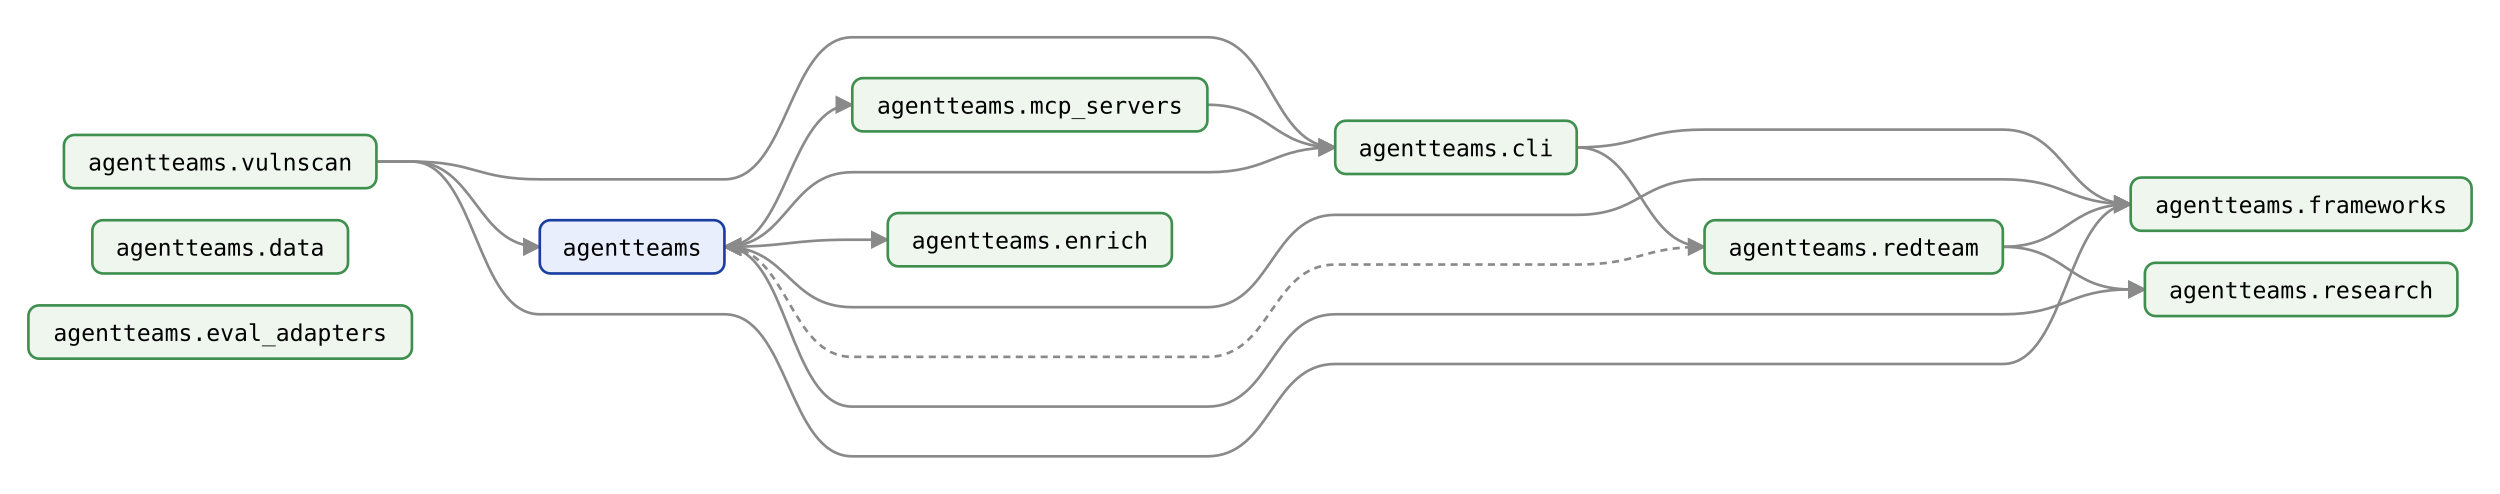
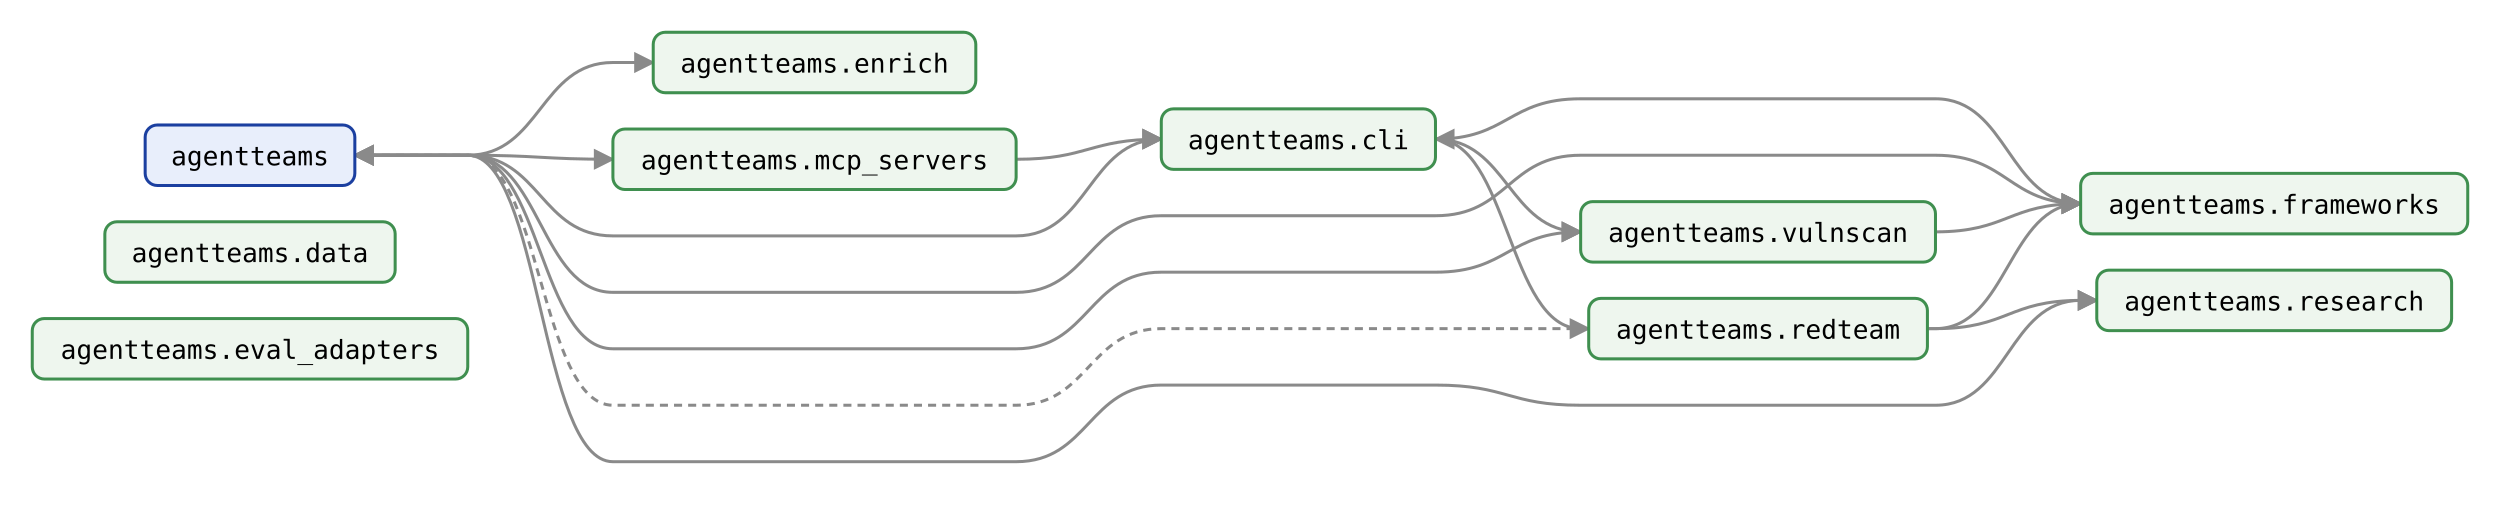
- <svg xmlns="http://www.w3.org/2000/svg" viewBox="0 0 1408 278" width="1408" height="278" font-family="monospace">
+ <svg xmlns="http://www.w3.org/2000/svg" viewBox="0 0 1240 250" width="1240" height="250" font-family="monospace">
  <defs>
    <marker id="arrow" viewBox="0 0 10 10" refX="9" refY="5" markerWidth="7" markerHeight="7" orient="auto-start-reverse">
      <polygon points="0,0 10,5 0,10" fill="#8a8a8a" />
    </marker>
  </defs>
-   <path d="M408,139 C444,139 444,97 480,97 L680,97 C716,97 716,83 752,83" fill="none" stroke="#8a8a8a" stroke-width="1.5" marker-start="url(#arrow)" marker-end="url(#arrow)" />
-   <path d="M408,139 C444,139 444,135 480,135 L500,135" fill="none" stroke="#8a8a8a" stroke-width="1.5" marker-start="url(#arrow)" marker-end="url(#arrow)" />
-   <path d="M408,139 C444,139 444,173 480,173 L680,173 C716,173 716,121 752,121 L888,121 C924,121 924,101 960,101 L1128,101 C1164,101 1164,115 1200,115" fill="none" stroke="#8a8a8a" stroke-width="1.5" marker-start="url(#arrow)" marker-end="url(#arrow)" />
-   <path d="M408,139 C444,139 444,59 480,59" fill="none" stroke="#8a8a8a" stroke-width="1.5" marker-start="url(#arrow)" marker-end="url(#arrow)" />
-   <path d="M408,139 C444,139 444,229 480,229 L680,229 C716,229 716,177 752,177 L888,177 L960,177 L1128,177 C1164,177 1164,163 1200,163 L1208,163" fill="none" stroke="#8a8a8a" stroke-width="1.5" marker-end="url(#arrow)" />
-   <path d="M888,83 C924,83 924,73 960,73 L1128,73 C1164,73 1164,115 1200,115" fill="none" stroke="#8a8a8a" stroke-width="1.5" marker-end="url(#arrow)" />
-   <path d="M888,83 C924,83 924,139 960,139" fill="none" stroke="#8a8a8a" stroke-width="1.5" marker-end="url(#arrow)" />
-   <path d="M680,59 C716,59 716,83 752,83" fill="none" stroke="#8a8a8a" stroke-width="1.5" marker-end="url(#arrow)" />
-   <path d="M960,139 C924,139 924,149 888,149 L752,149 C716,149 716,201 680,201 L480,201 C444,201 444,139 408,139" fill="none" stroke="#8a8a8a" stroke-width="1.5" stroke-dasharray="4,3" marker-end="url(#arrow)" />
-   <path d="M1128,139 C1164,139 1164,115 1200,115" fill="none" stroke="#8a8a8a" stroke-width="1.5" marker-end="url(#arrow)" />
-   <path d="M1128,139 C1164,139 1164,163 1200,163 L1208,163" fill="none" stroke="#8a8a8a" stroke-width="1.5" marker-end="url(#arrow)" />
-   <path d="M212,91 L232,91 C268,91 268,139 304,139" fill="none" stroke="#8a8a8a" stroke-width="1.5" marker-end="url(#arrow)" />
-   <path d="M212,91 L232,91 C268,91 268,101 304,101 L408,101 C444,101 444,21 480,21 L680,21 C716,21 716,83 752,83" fill="none" stroke="#8a8a8a" stroke-width="1.5" marker-end="url(#arrow)" />
-   <path d="M212,91 L232,91 C268,91 268,177 304,177 L408,177 C444,177 444,257 480,257 L680,257 C716,257 716,205 752,205 L888,205 L960,205 L1128,205 C1164,205 1164,115 1200,115" fill="none" stroke="#8a8a8a" stroke-width="1.5" marker-end="url(#arrow)" />
-   <rect x="304" y="124" width="104" height="30" rx="6" fill="#e8eefb" stroke="#1b3fa0" stroke-width="1.5" />
-   <text x="356" y="144" font-size="13" text-anchor="middle" fill="#000000">agentteams</text>
-   <rect x="752" y="68" width="136" height="30" rx="6" fill="#eef6ee" stroke="#3f8f4f" stroke-width="1.5" />
-   <text x="820" y="88" font-size="13" text-anchor="middle" fill="#000000">agentteams.cli</text>
-   <rect x="52" y="124" width="144" height="30" rx="6" fill="#eef6ee" stroke="#3f8f4f" stroke-width="1.5" />
-   <text x="124" y="144" font-size="13" text-anchor="middle" fill="#000000">agentteams.data</text>
-   <rect x="500" y="120" width="160" height="30" rx="6" fill="#eef6ee" stroke="#3f8f4f" stroke-width="1.5" />
-   <text x="580" y="140" font-size="13" text-anchor="middle" fill="#000000">agentteams.enrich</text>
-   <rect x="16" y="172" width="216" height="30" rx="6" fill="#eef6ee" stroke="#3f8f4f" stroke-width="1.5" />
-   <text x="124" y="192" font-size="13" text-anchor="middle" fill="#000000">agentteams.eval_adapters</text>
-   <rect x="1200" y="100" width="192" height="30" rx="6" fill="#eef6ee" stroke="#3f8f4f" stroke-width="1.5" />
-   <text x="1296" y="120" font-size="13" text-anchor="middle" fill="#000000">agentteams.frameworks</text>
-   <rect x="480" y="44" width="200" height="30" rx="6" fill="#eef6ee" stroke="#3f8f4f" stroke-width="1.5" />
-   <text x="580" y="64" font-size="13" text-anchor="middle" fill="#000000">agentteams.mcp_servers</text>
-   <rect x="960" y="124" width="168" height="30" rx="6" fill="#eef6ee" stroke="#3f8f4f" stroke-width="1.5" />
-   <text x="1044" y="144" font-size="13" text-anchor="middle" fill="#000000">agentteams.redteam</text>
-   <rect x="1208" y="148" width="176" height="30" rx="6" fill="#eef6ee" stroke="#3f8f4f" stroke-width="1.5" />
-   <text x="1296" y="168" font-size="13" text-anchor="middle" fill="#000000">agentteams.research</text>
-   <rect x="36" y="76" width="176" height="30" rx="6" fill="#eef6ee" stroke="#3f8f4f" stroke-width="1.5" />
-   <text x="124" y="96" font-size="13" text-anchor="middle" fill="#000000">agentteams.vulnscan</text>
+   <path d="M176,77 L232,77 C268,77 268,117 304,117 L504,117 C540,117 540,69 576,69" fill="none" stroke="#8a8a8a" stroke-width="1.5" marker-start="url(#arrow)" marker-end="url(#arrow)" />
+   <path d="M176,77 L232,77 C268,77 268,31 304,31 L324,31" fill="none" stroke="#8a8a8a" stroke-width="1.5" marker-start="url(#arrow)" marker-end="url(#arrow)" />
+   <path d="M176,77 L232,77 C268,77 268,145 304,145 L504,145 C540,145 540,107 576,107 L712,107 C748,107 748,77 784,77 L960,77 C996,77 996,101 1032,101" fill="none" stroke="#8a8a8a" stroke-width="1.5" marker-start="url(#arrow)" marker-end="url(#arrow)" />
+   <path d="M176,77 L232,77 C268,77 268,79 304,79" fill="none" stroke="#8a8a8a" stroke-width="1.5" marker-start="url(#arrow)" marker-end="url(#arrow)" />
+   <path d="M176,77 L232,77 C268,77 268,229 304,229 L504,229 C540,229 540,191 576,191 L712,191 C748,191 748,201 784,201 L960,201 C996,201 996,149 1032,149 L1040,149" fill="none" stroke="#8a8a8a" stroke-width="1.5" marker-end="url(#arrow)" />
+   <path d="M176,77 L232,77 C268,77 268,173 304,173 L504,173 C540,173 540,135 576,135 L712,135 C748,135 748,115 784,115" fill="none" stroke="#8a8a8a" stroke-width="1.5" marker-start="url(#arrow)" marker-end="url(#arrow)" />
+   <path d="M712,69 C748,69 748,49 784,49 L960,49 C996,49 996,101 1032,101" fill="none" stroke="#8a8a8a" stroke-width="1.5" marker-end="url(#arrow)" />
+   <path d="M712,69 C748,69 748,163 784,163 L788,163" fill="none" stroke="#8a8a8a" stroke-width="1.5" marker-end="url(#arrow)" />
+   <path d="M712,69 C748,69 748,115 784,115" fill="none" stroke="#8a8a8a" stroke-width="1.5" marker-start="url(#arrow)" marker-end="url(#arrow)" />
+   <path d="M504,79 C540,79 540,69 576,69" fill="none" stroke="#8a8a8a" stroke-width="1.5" marker-end="url(#arrow)" />
+   <path d="M788,163 L784,163 L712,163 L576,163 C540,163 540,201 504,201 L304,201 C268,201 268,77 232,77 L176,77" fill="none" stroke="#8a8a8a" stroke-width="1.5" stroke-dasharray="4,3" marker-end="url(#arrow)" />
+   <path d="M956,163 L960,163 C996,163 996,101 1032,101" fill="none" stroke="#8a8a8a" stroke-width="1.5" marker-end="url(#arrow)" />
+   <path d="M956,163 L960,163 C996,163 996,149 1032,149 L1040,149" fill="none" stroke="#8a8a8a" stroke-width="1.5" marker-end="url(#arrow)" />
+   <path d="M960,115 C996,115 996,101 1032,101" fill="none" stroke="#8a8a8a" stroke-width="1.5" marker-end="url(#arrow)" />
+   <rect x="72" y="62" width="104" height="30" rx="6" fill="#e8eefb" stroke="#1b3fa0" stroke-width="1.5" />
+   <text x="124" y="82" font-size="13" text-anchor="middle" fill="#000000">agentteams</text>
+   <rect x="576" y="54" width="136" height="30" rx="6" fill="#eef6ee" stroke="#3f8f4f" stroke-width="1.5" />
+   <text x="644" y="74" font-size="13" text-anchor="middle" fill="#000000">agentteams.cli</text>
+   <rect x="52" y="110" width="144" height="30" rx="6" fill="#eef6ee" stroke="#3f8f4f" stroke-width="1.5" />
+   <text x="124" y="130" font-size="13" text-anchor="middle" fill="#000000">agentteams.data</text>
+   <rect x="324" y="16" width="160" height="30" rx="6" fill="#eef6ee" stroke="#3f8f4f" stroke-width="1.5" />
+   <text x="404" y="36" font-size="13" text-anchor="middle" fill="#000000">agentteams.enrich</text>
+   <rect x="16" y="158" width="216" height="30" rx="6" fill="#eef6ee" stroke="#3f8f4f" stroke-width="1.5" />
+   <text x="124" y="178" font-size="13" text-anchor="middle" fill="#000000">agentteams.eval_adapters</text>
+   <rect x="1032" y="86" width="192" height="30" rx="6" fill="#eef6ee" stroke="#3f8f4f" stroke-width="1.5" />
+   <text x="1128" y="106" font-size="13" text-anchor="middle" fill="#000000">agentteams.frameworks</text>
+   <rect x="304" y="64" width="200" height="30" rx="6" fill="#eef6ee" stroke="#3f8f4f" stroke-width="1.5" />
+   <text x="404" y="84" font-size="13" text-anchor="middle" fill="#000000">agentteams.mcp_servers</text>
+   <rect x="788" y="148" width="168" height="30" rx="6" fill="#eef6ee" stroke="#3f8f4f" stroke-width="1.5" />
+   <text x="872" y="168" font-size="13" text-anchor="middle" fill="#000000">agentteams.redteam</text>
+   <rect x="1040" y="134" width="176" height="30" rx="6" fill="#eef6ee" stroke="#3f8f4f" stroke-width="1.5" />
+   <text x="1128" y="154" font-size="13" text-anchor="middle" fill="#000000">agentteams.research</text>
+   <rect x="784" y="100" width="176" height="30" rx="6" fill="#eef6ee" stroke="#3f8f4f" stroke-width="1.5" />
+   <text x="872" y="120" font-size="13" text-anchor="middle" fill="#000000">agentteams.vulnscan</text>
</svg>
